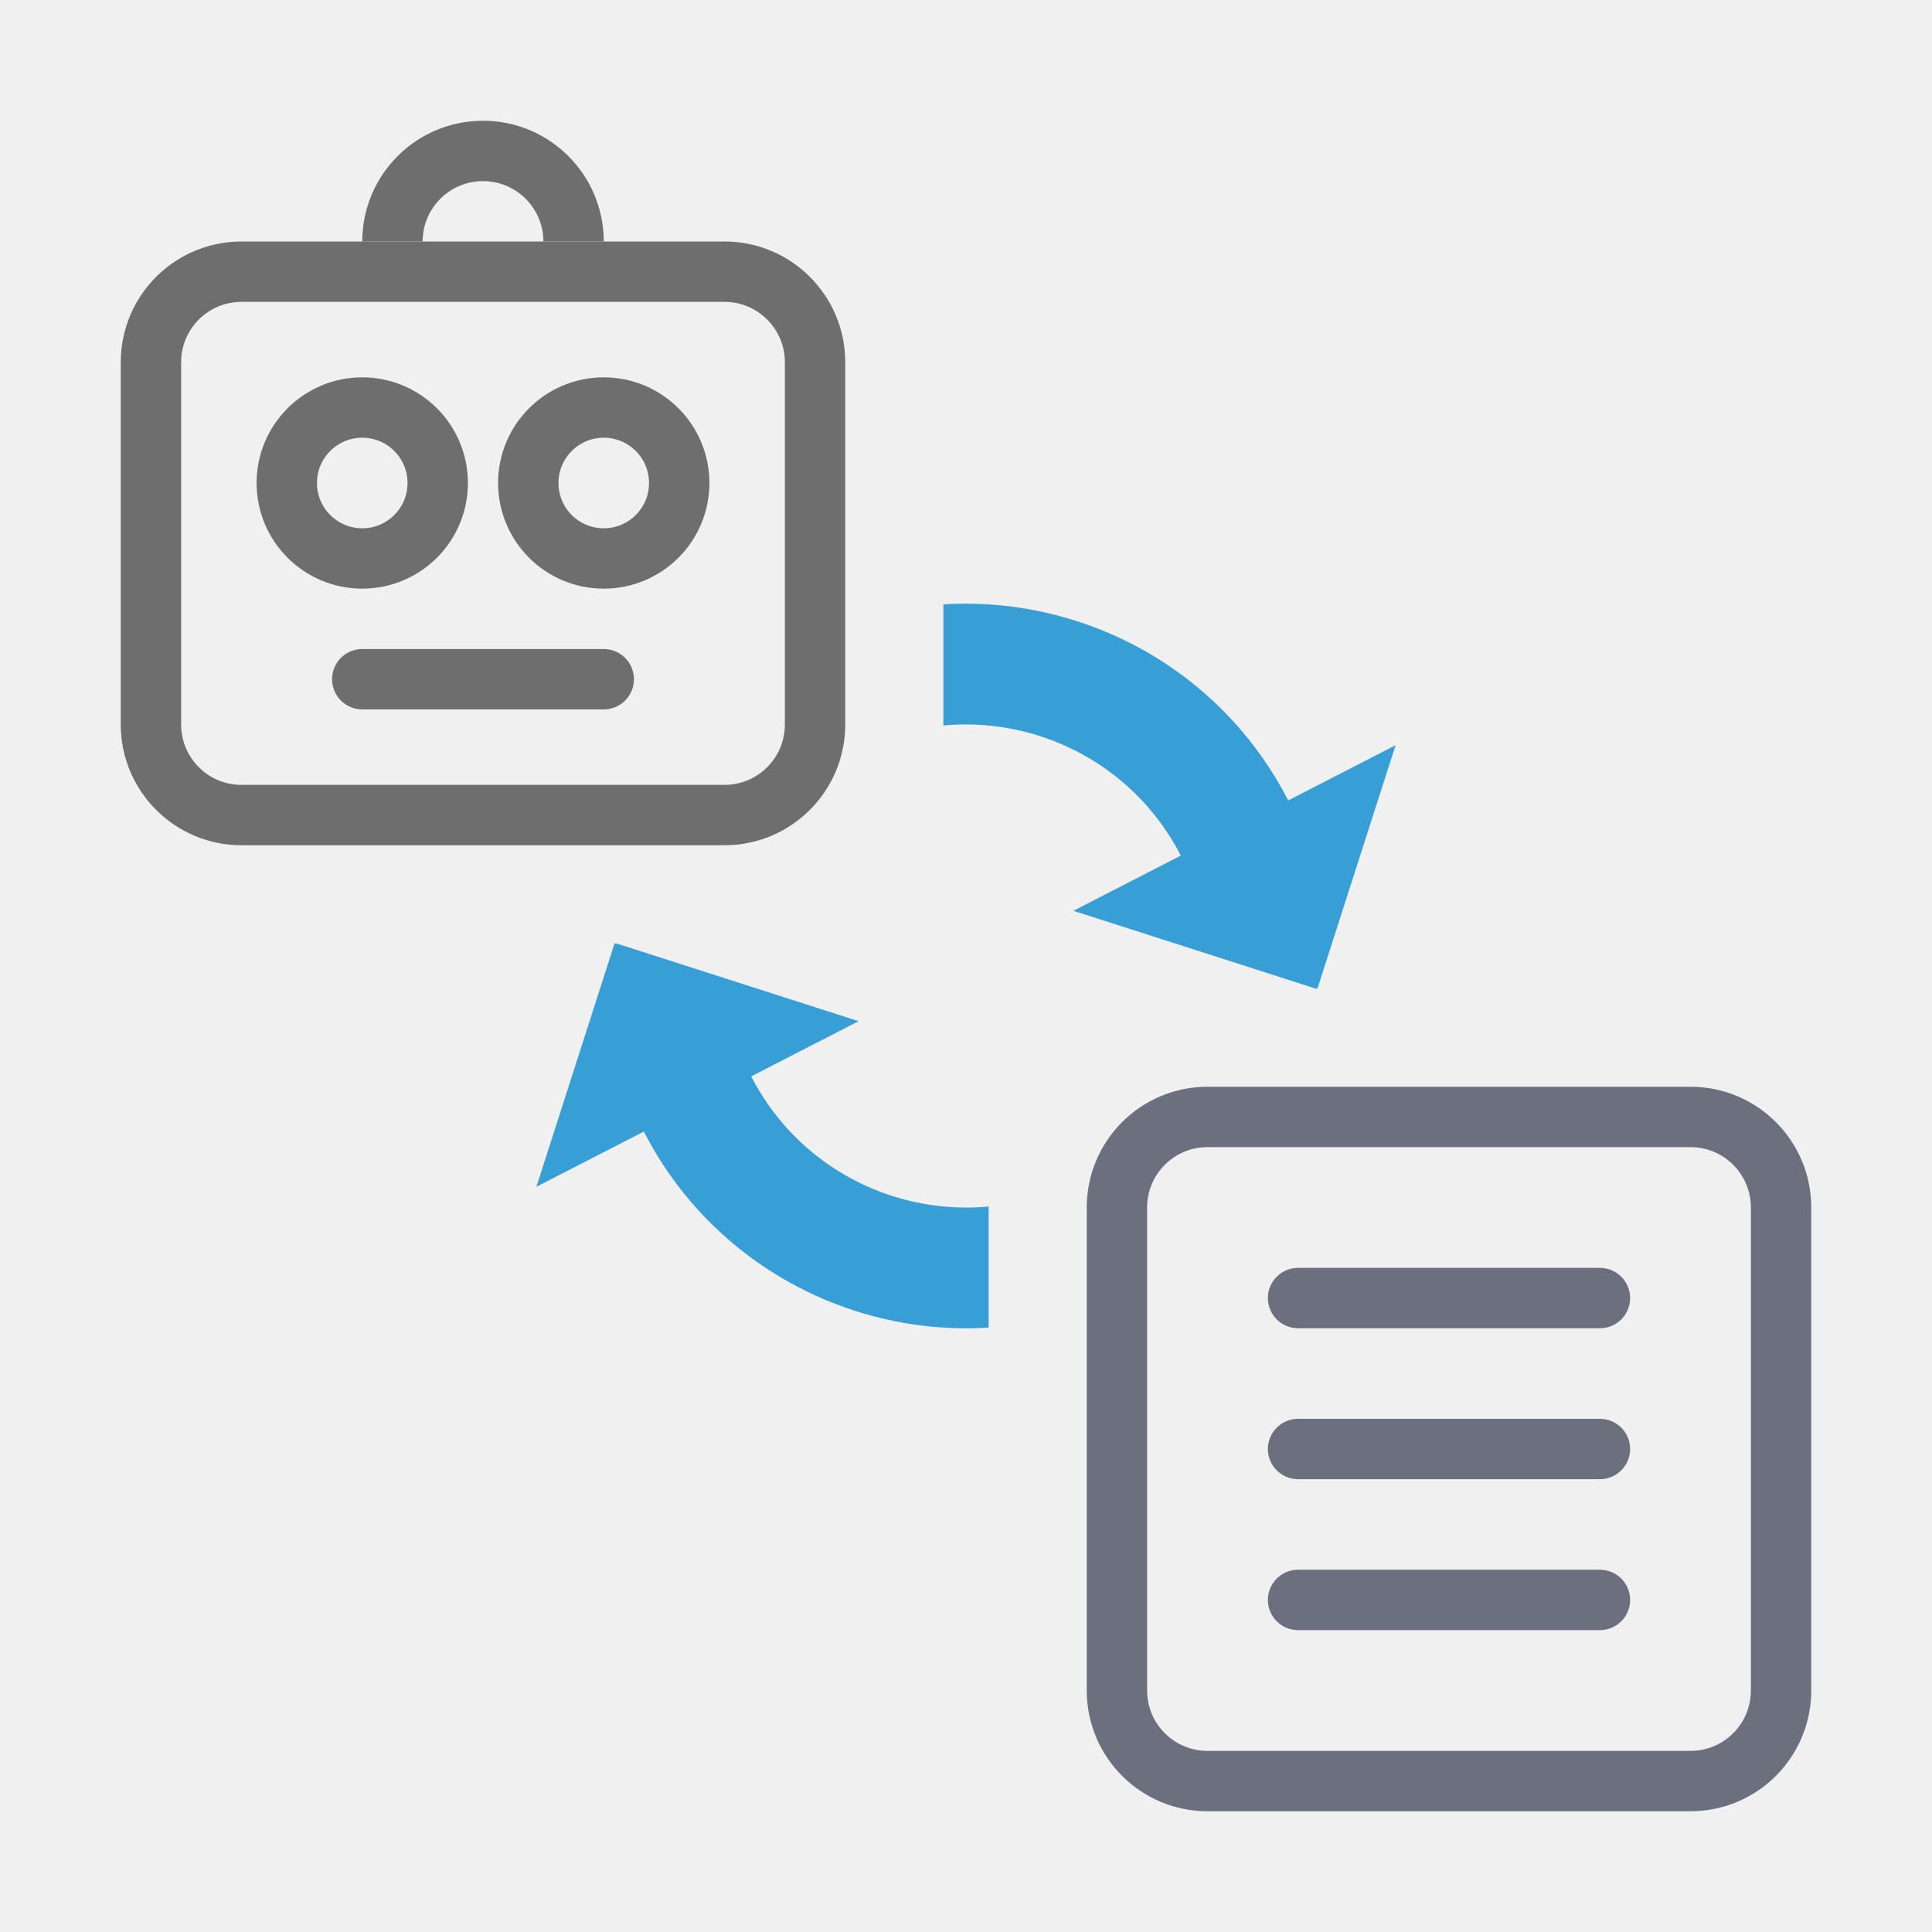
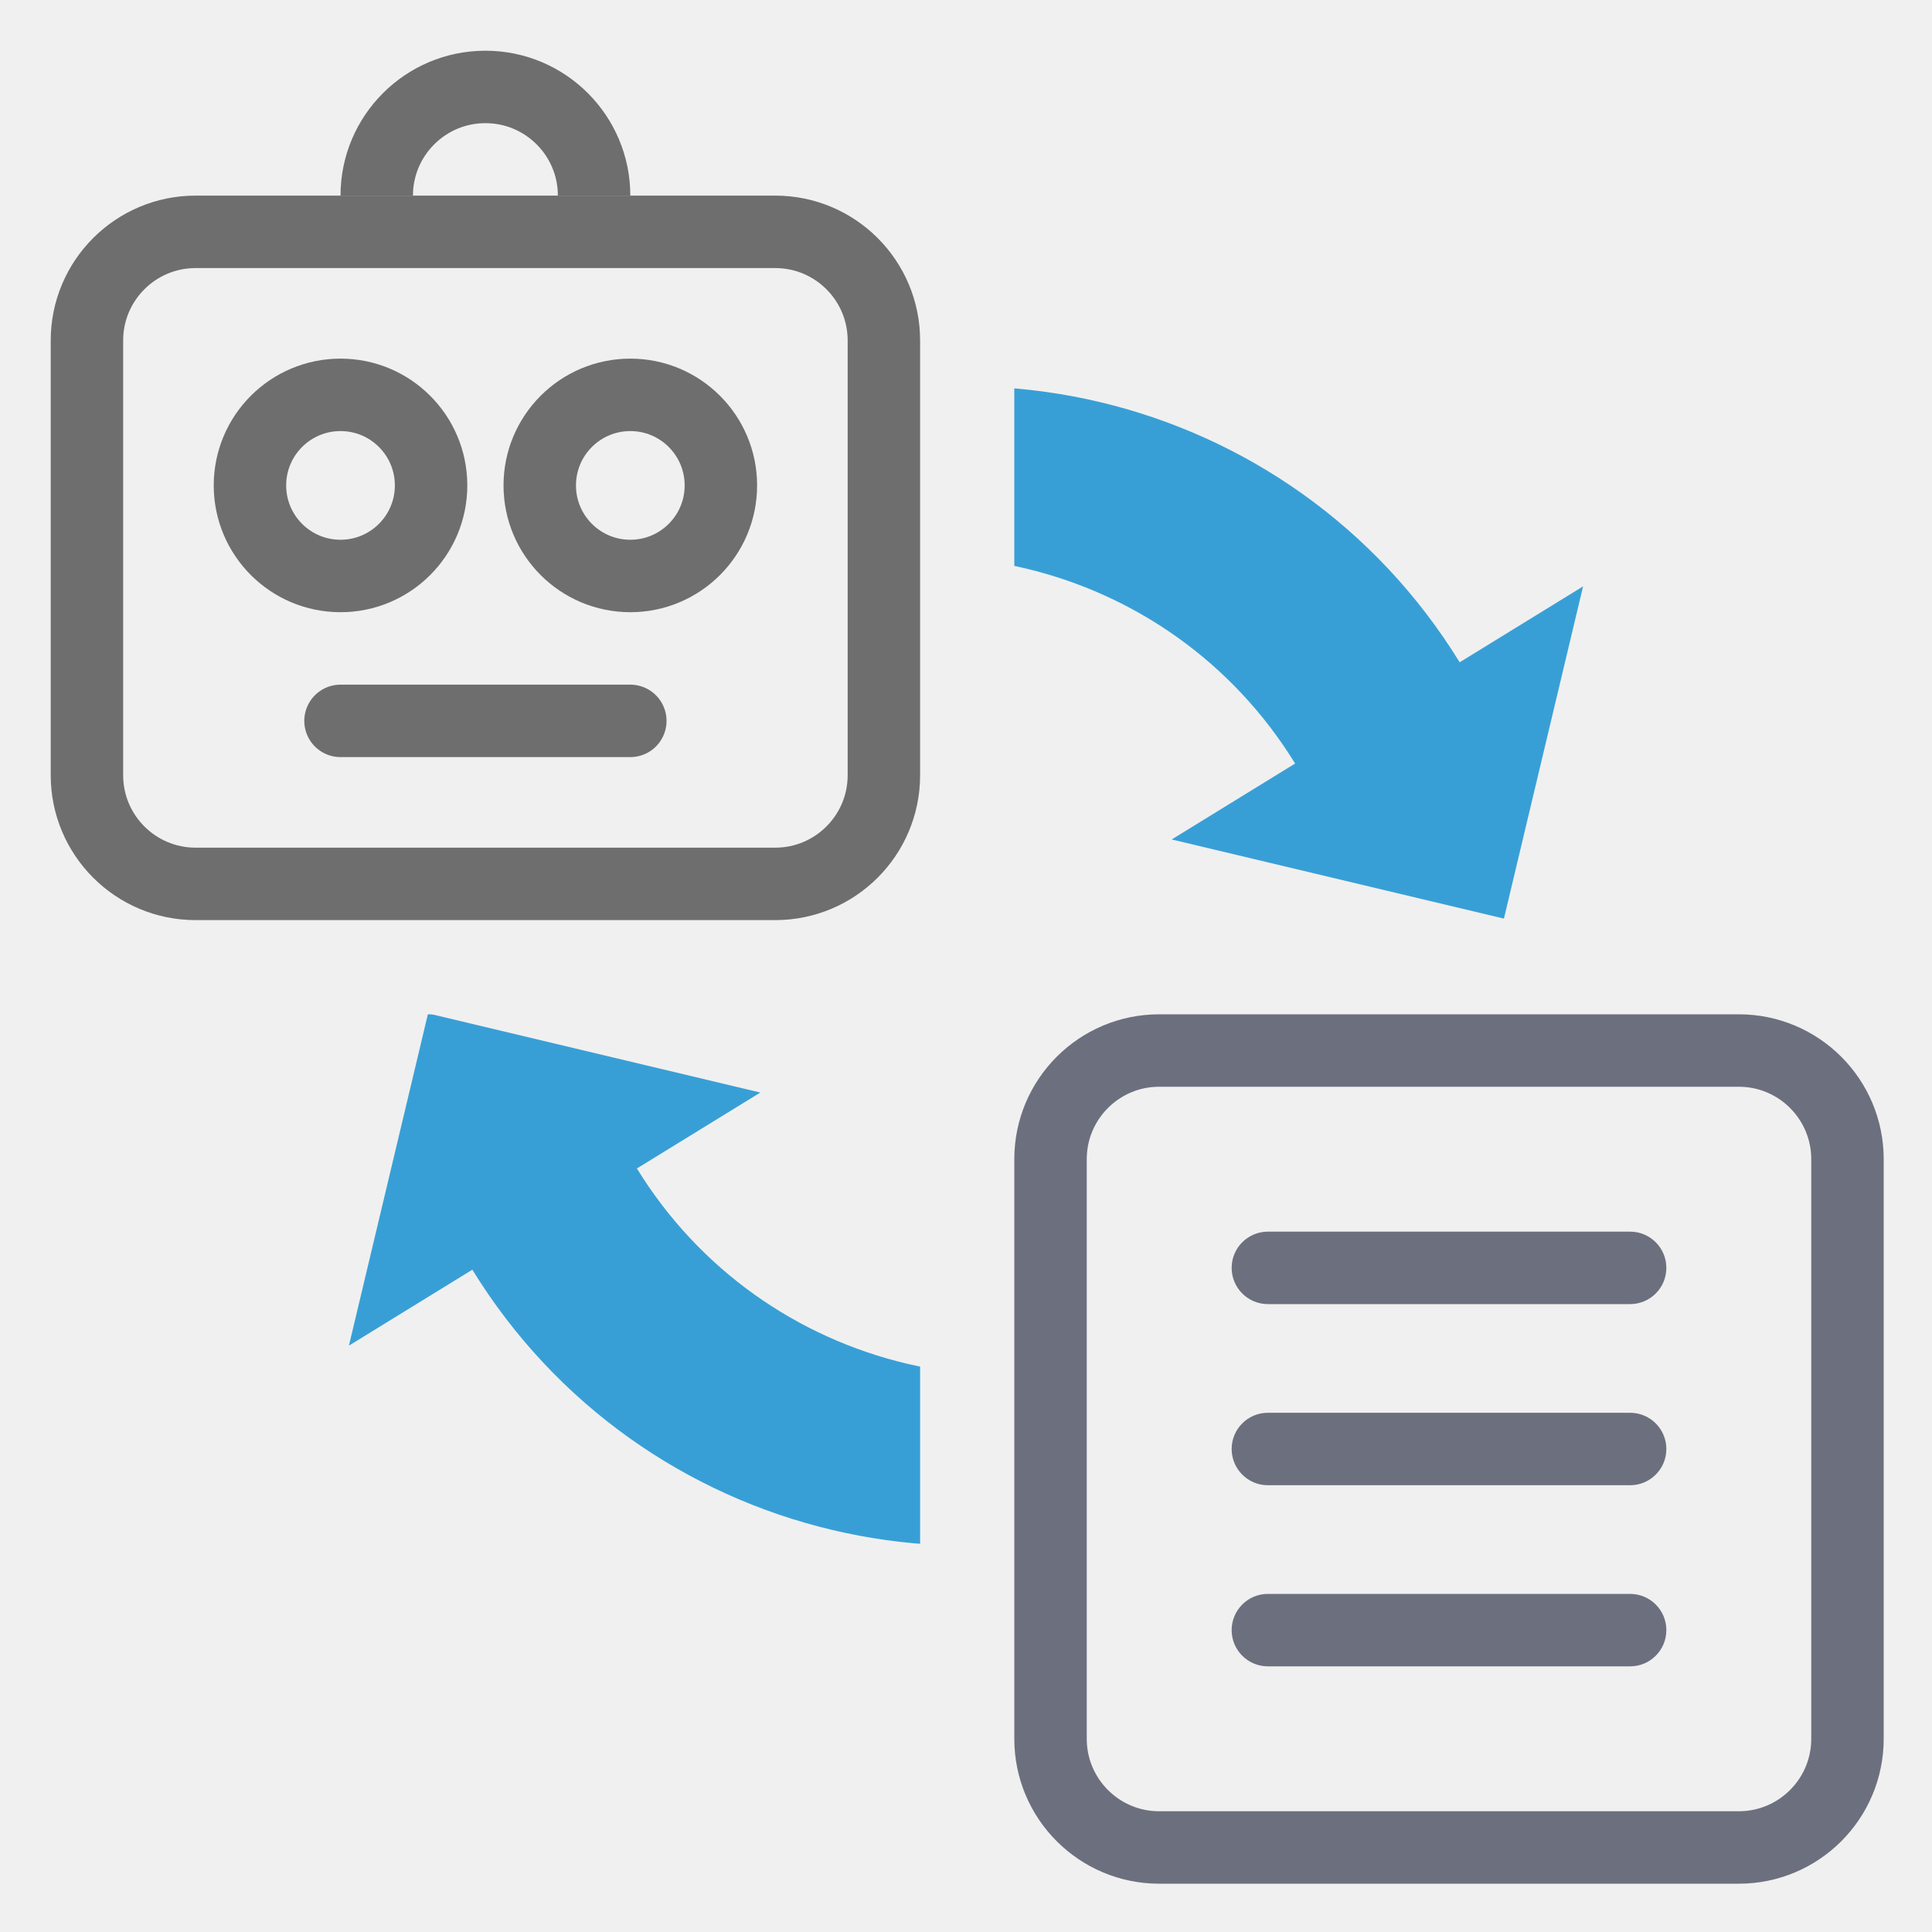
<svg xmlns="http://www.w3.org/2000/svg" width="40" height="40" viewBox="0 0 40 40" fill="none">
  <defs>
    <g id="robot-shape">
      <rect x="2.5" y="4.5" width="11" height="9" rx="1.5" fill-opacity="0%" />
      <circle cx="6" cy="8" r="1.25" />
      <circle cx="10" cy="8" r="1.25" />
      <path d="M 6.5,4                      a 1.5 1.5 180 1 1 3,0" />
      <line x1="6" y1="11.25" x2="10" y2="11.25" stroke-linecap="round" />
    </g>
-     <path id="automation-arrow-shape" d="M 0,0                  a 7.5 7.5 90 0 1 7.5,7.5                  h 2.5                  l -3.75, 3.75                  l -3.75,-3.75                  h 2.5                  a 5 5 90 0 0 -5,-5                  z" />
+     <path id="automation-arrow-shape" d="M 0,0                  a 12 12 90 0 1 12,12                  h 3                  l -5, 5                  l -5,-5                  h 3                  a 9 9 90 0 0 -9,-9                  z" />
    <g id="changelist-shape">
      <rect x="2.5" y="2.5" width="11" height="11" rx="1.5" fill-opacity="0%" />
      <rect x="5" y="5" width="6" height="1" rx="0.5" stroke-opacity="0%" />
      <rect x="5" y="7.5" width="6" height="1" rx="0.5" stroke-opacity="0%" />
      <rect x="5" y="10" width="6" height="1" rx="0.5" stroke-opacity="0%" />
    </g>
  </defs>
  <mask id="automation-arrows-mask">
    <rect x="0" y="0" width="100%" height="100%" fill="white" />
-     <rect x="2.5" y="2.5" width="11" height="11" rx="1.5" fill="black" stroke="black" stroke-width="4.25" transform="scale(1.25)" />
-     <rect x="2.5" y="2.5" width="11" height="11" rx="1.5" fill="black" stroke="black" stroke-width="4.25" transform="translate(20,20) scale(1.25)" />
+     <rect x="2.5" y="2.5" width="11" height="11" rx="1.5" fill="black" stroke="black" stroke-width="3.6" transform="scale(1.5) translate(-1.3,-1.3)" />
+     <rect x="2.5" y="2.5" width="11" height="11" rx="1.5" fill="black" stroke="black" stroke-width="3.6" transform="translate(18,18) scale(1.5)" />
  </mask>
  <style type="text/css">
        #robot {
            stroke: #6E6E6E;
        }
        #automation-arrows {
            fill: #389FD6;
        }
        #changelist {
            fill: #6C707E;
            stroke: #6C707E;
        }
    </style>
-   <use id="robot" href="#robot-shape" transform="scale(1.25)" />
+   <use id="robot" href="#robot-shape" transform="scale(1.5) translate(-1.3,-1.3)" />
  <g id="automation-arrows" mask="url(#automation-arrows-mask)">
-     <use href="#automation-arrow-shape" transform="rotate(-27.2 20,20) translate(20,12.5)" />
-     <use href="#automation-arrow-shape" transform="rotate(-207.2 20,20) translate(20,12.5)" />
+     <use href="#automation-arrow-shape" transform="rotate(-31.6 20,20) translate(20,8)" />
+     <use href="#automation-arrow-shape" transform="rotate(-211.6 20,20) translate(20,8)" />
  </g>
-   <use id="changelist" href="#changelist-shape" transform="translate(20,20) scale(1.25)" />
+   <use id="changelist" href="#changelist-shape" transform="translate(18,18) scale(1.5)" />
</svg>
